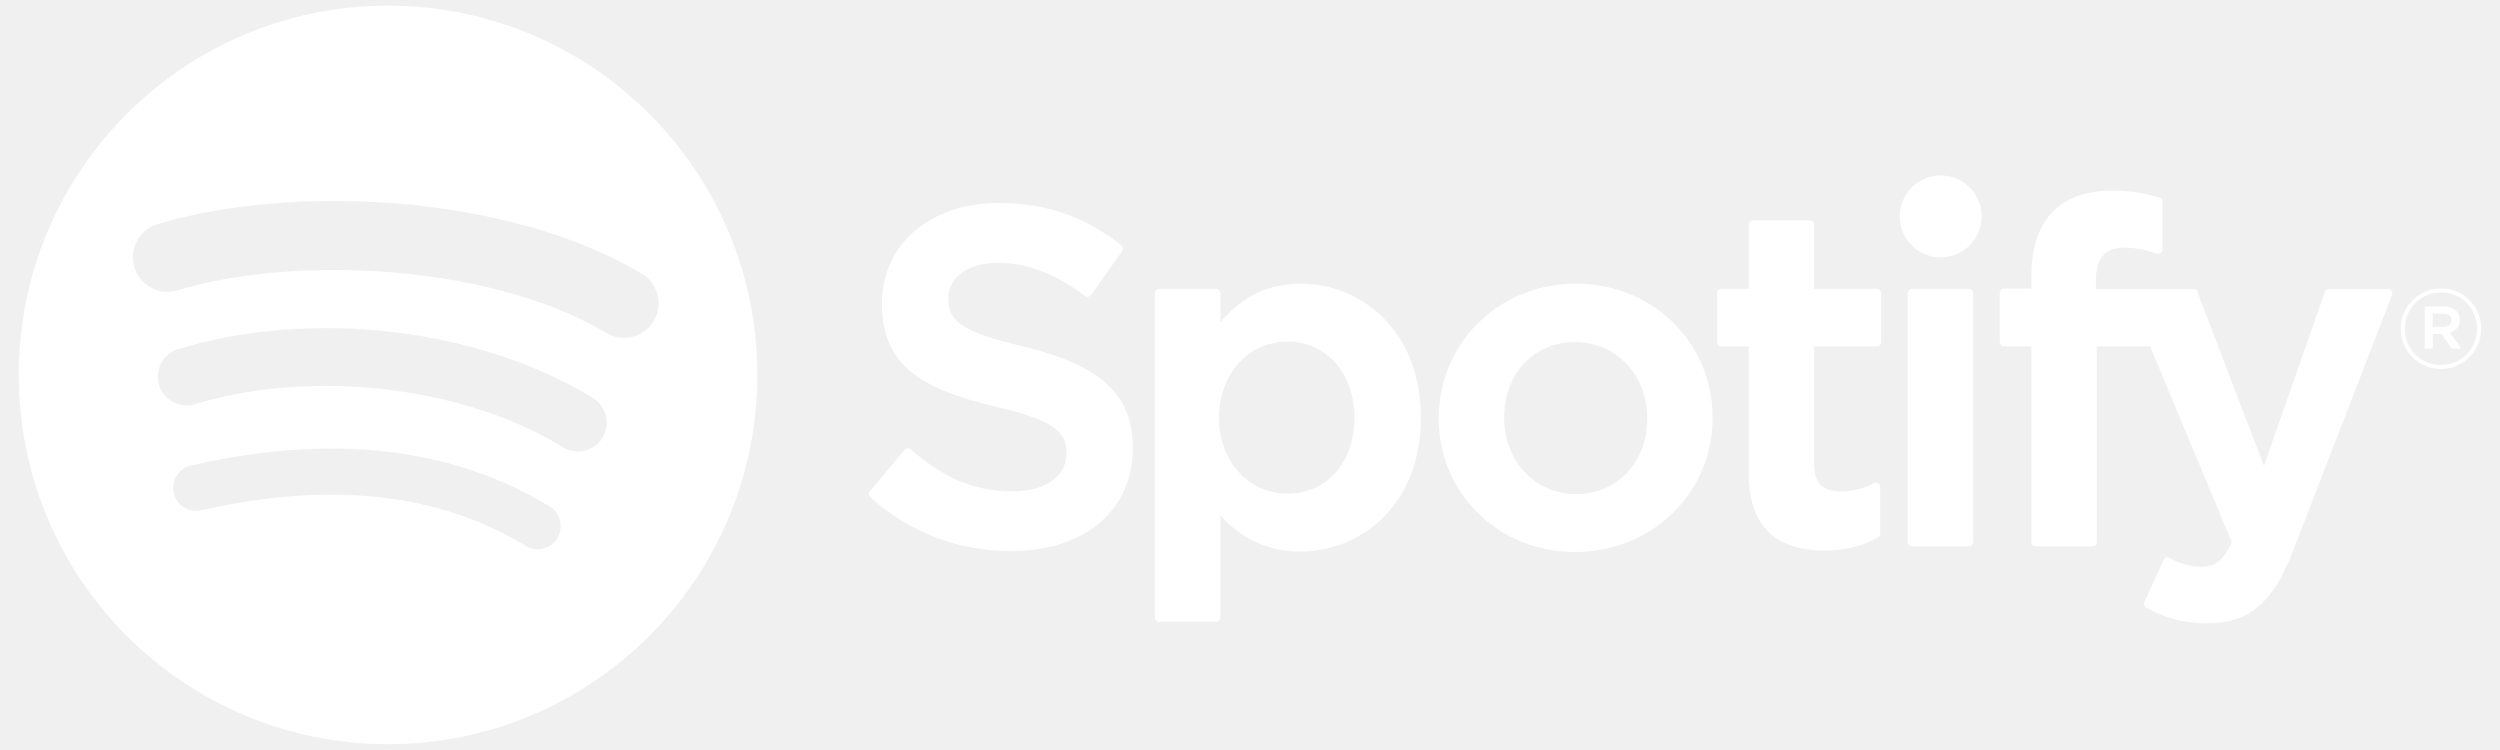
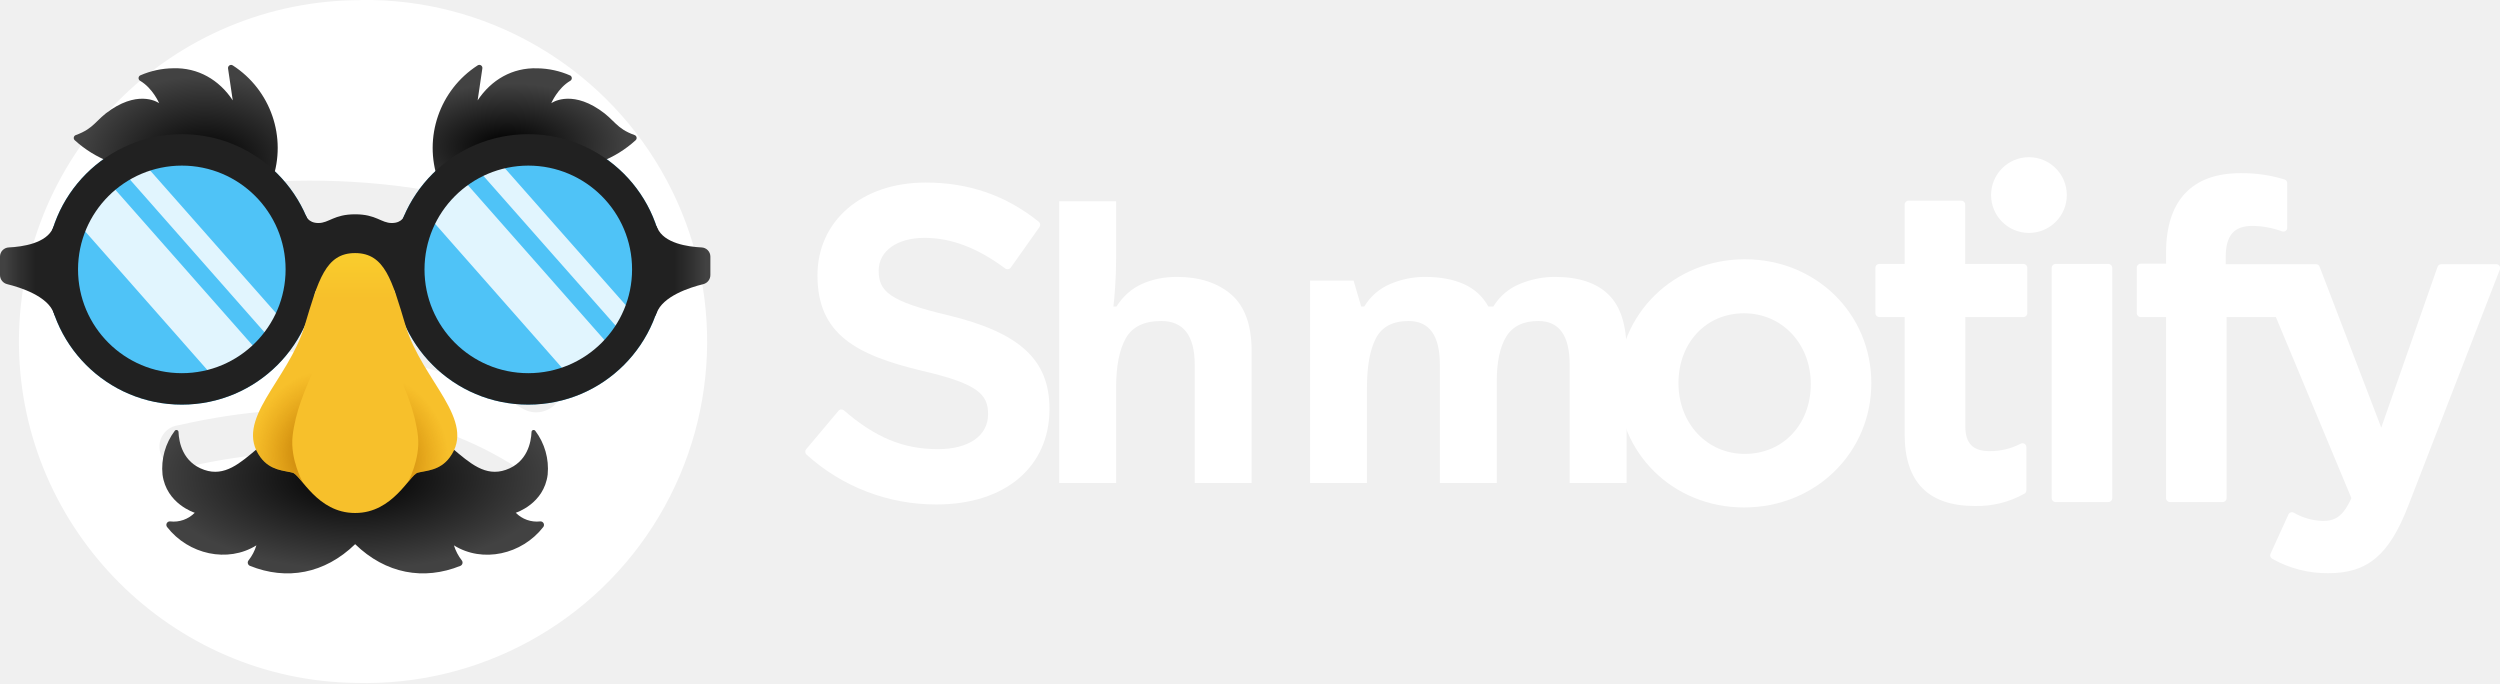
- <svg xmlns="http://www.w3.org/2000/svg" viewBox="0 0 755.907 226.72" height="226.72" width="755.907" xml:space="preserve" id="svg2" version="1.1">
-   <defs id="defs6">
-  </defs>
-   <g transform="matrix(1.333333,0,0,-1.333333,0,226.72)" id="g10">
-     <g transform="scale(0.1)" id="g12">
-       <path id="path14" style="fill:#ffffff;fill-opacity:1;fill-rule:nonzero;stroke:none" d="m 1375.32,945.234 c -269.94,160.306 -715.199,175.046 -972.89,96.836 -41.383,-12.55 -85.141,10.81 -97.68,52.19 -12.539,41.4 10.797,85.13 52.207,97.71 295.813,89.8 787.553,72.45 1098.313,-112.02 37.23,-22.09 49.44,-70.16 27.37,-107.329 -22.08,-37.215 -70.19,-49.484 -107.32,-27.387 z m -8.84,-237.441 c -18.93,-30.734 -59.11,-40.363 -89.8,-21.504 -225.05,138.336 -568.223,178.41 -834.473,97.594 -34.527,-10.434 -70.996,9.031 -81.48,43.496 -10.407,34.527 9.07,70.93 43.535,81.43 304.156,92.291 682.258,47.589 940.738,-111.258 30.69,-18.899 40.35,-59.102 21.48,-89.758 z M 1264.01,479.762 c -15.04,-24.672 -47.18,-32.41 -71.76,-17.371 -196.656,120.187 -444.176,147.339 -735.676,80.75 -28.094,-6.442 -56.086,11.168 -62.496,39.25 -6.433,28.089 11.102,56.078 39.258,62.488 318.996,72.926 592.634,41.539 813.364,-93.34 24.61,-15.027 32.36,-47.18 17.31,-71.777 z M 879.957,1687.63 c -462.492,0 -837.434,-374.92 -837.434,-837.415 0,-462.535 374.942,-837.446 837.434,-837.446 462.513,0 837.433,374.911 837.433,837.446 0,462.495 -374.92,837.415 -837.433,837.415">
-    </path>
-       <path id="path16" style="fill:#ffffff;fill-opacity:1;fill-rule:nonzero;stroke:none" d="m 2320.89,914.539 c -144.59,34.481 -170.34,58.684 -170.34,109.521 0,48.05 45.24,80.37 112.5,80.37 65.2,0 129.84,-24.55 197.63,-75.09 2.05,-1.53 4.62,-2.14 7.15,-1.74 2.53,0.38 4.76,1.76 6.25,3.86 l 70.6,99.52 c 2.9,4.09 2.11,9.75 -1.8,12.88 -80.67,64.73 -171.51,96.2 -277.69,96.2 -156.12,0 -265.17,-93.68 -265.17,-227.74 0,-143.754 94.07,-194.648 256.63,-233.937 138.36,-31.871 161.71,-58.567 161.71,-106.305 0,-52.887 -47.22,-85.769 -123.21,-85.769 -84.39,0 -153.24,28.429 -230.25,95.121 -1.91,1.64 -4.53,2.398 -6.95,2.261 -2.54,-0.211 -4.87,-1.39 -6.49,-3.339 l -79.16,-94.211 c -3.32,-3.911 -2.9,-9.75 0.93,-13.129 89.61,-79.992 199.8,-122.25 318.72,-122.25 168.23,0 276.94,91.929 276.94,234.199 0,120.238 -71.84,186.734 -248,229.578">
-    </path>
-       <path id="path18" style="fill:#ffffff;fill-opacity:1;fill-rule:nonzero;stroke:none" d="m 3071.62,753.391 c 0,-101.532 -62.54,-172.379 -152.09,-172.379 -88.53,0 -155.31,74.066 -155.31,172.379 0,98.297 66.78,172.375 155.31,172.375 88.11,0 152.09,-72.477 152.09,-172.375 z M 2949.5,1057.14 c -72.92,0 -132.73,-28.72 -182.05,-87.57 v 66.24 c 0,5.23 -4.24,9.49 -9.47,9.49 h -129.46 c -5.23,0 -9.46,-4.26 -9.46,-9.49 V 299.789 c 0,-5.23 4.23,-9.488 9.46,-9.488 h 129.46 c 5.23,0 9.47,4.258 9.47,9.488 v 232.32 c 49.33,-55.359 109.15,-82.398 182.05,-82.398 135.49,0 272.65,104.301 272.65,303.68 0,199.422 -137.16,303.749 -272.65,303.749">
-    </path>
-       <path id="path20" style="fill:#ffffff;fill-opacity:1;fill-rule:nonzero;stroke:none" d="m 3573.73,579.949 c -92.81,0 -162.78,74.571 -162.78,173.442 0,99.285 67.55,171.336 160.64,171.336 93.41,0 163.85,-74.567 163.85,-173.504 0,-99.274 -68.01,-171.274 -161.71,-171.274 z m 0,477.191 c -174.49,0 -311.19,-134.363 -311.19,-305.917 0,-169.692 135.76,-302.645 309.05,-302.645 175.11,0 312.23,133.91 312.23,304.813 0,170.328 -136.18,303.749 -310.09,303.749">
-    </path>
-       <path id="path22" style="fill:#ffffff;fill-opacity:1;fill-rule:nonzero;stroke:none" d="m 4256.44,1045.3 h -142.47 v 145.66 c 0,5.23 -4.22,9.48 -9.45,9.48 h -129.45 c -5.24,0 -9.5,-4.25 -9.5,-9.48 V 1045.3 h -62.25 c -5.22,0 -9.43,-4.26 -9.43,-9.49 V 924.543 c 0,-5.227 4.21,-9.484 9.43,-9.484 h 62.25 V 627.141 c 0,-116.352 57.91,-175.34 172.12,-175.34 46.44,0 84.97,9.59 121.28,30.179 2.95,1.649 4.79,4.829 4.79,8.211 v 105.957 c 0,3.274 -1.71,6.352 -4.5,8.071 -2.82,1.769 -6.33,1.859 -9.22,0.429 -24.94,-12.546 -49.05,-18.339 -76,-18.339 -41.53,0 -60.07,18.851 -60.07,61.121 v 267.629 h 142.47 c 5.23,0 9.44,4.257 9.44,9.484 v 111.267 c 0,5.23 -4.21,9.49 -9.44,9.49">
-    </path>
-       <path id="path24" style="fill:#ffffff;fill-opacity:1;fill-rule:nonzero;stroke:none" d="m 4752.81,1044.73 v 17.89 c 0,52.63 20.18,76.1 65.44,76.1 26.99,0 48.67,-5.36 72.95,-13.46 2.99,-0.94 6.11,-0.47 8.54,1.32 2.5,1.79 3.91,4.66 3.91,7.7 v 109.1 c 0,4.17 -2.68,7.86 -6.69,9.08 -25.65,7.63 -58.47,15.47 -107.61,15.47 -119.59,0 -182.79,-67.34 -182.79,-194.67 v -27.4 h -62.2 c -5.22,0 -9.5,-4.25 -9.5,-9.48 V 924.543 c 0,-5.227 4.28,-9.484 9.5,-9.484 h 62.2 V 470.961 c 0,-5.231 4.22,-9.481 9.44,-9.481 h 129.46 c 5.23,0 9.49,4.25 9.49,9.481 v 444.098 h 120.88 L 5061,471.078 c -21.02,-46.648 -41.69,-55.93 -69.91,-55.93 -22.81,0 -46.83,6.813 -71.39,20.25 -2.31,1.274 -5.04,1.481 -7.54,0.711 -2.47,-0.879 -4.55,-2.711 -5.6,-5.121 l -43.88,-96.269 c -2.09,-4.547 -0.31,-9.891 4.07,-12.25 45.81,-24.809 87.17,-35.399 138.27,-35.399 95.6,0 148.44,44.539 195.03,164.34 l 224.61,580.4 c 1.12,2.92 0.79,6.21 -1,8.81 -1.78,2.56 -4.65,4.11 -7.79,4.11 h -134.78 c -4.03,0 -7.65,-2.56 -8.97,-6.35 L 5134.05,644 4982.82,1038.64 c -1.38,3.67 -4.91,6.09 -8.84,6.09 h -221.17">
-    </path>
-       <path id="path26" style="fill:#ffffff;fill-opacity:1;fill-rule:nonzero;stroke:none" d="m 4465.05,1045.3 h -129.47 c -5.23,0 -9.48,-4.26 -9.48,-9.49 V 470.961 c 0,-5.231 4.25,-9.481 9.48,-9.481 h 129.47 c 5.22,0 9.48,4.25 9.48,9.481 v 564.849 c 0,5.23 -4.26,9.49 -9.48,9.49">
-    </path>
-       <path id="path28" style="fill:#ffffff;fill-opacity:1;fill-rule:nonzero;stroke:none" d="m 4400.97,1302.49 c -51.28,0 -92.91,-41.53 -92.91,-92.81 0,-51.32 41.63,-92.89 92.91,-92.89 51.27,0 92.85,41.57 92.85,92.89 0,51.28 -41.58,92.81 -92.85,92.81">
-    </path>
-       <path id="path30" style="fill:#ffffff;fill-opacity:1;fill-rule:nonzero;stroke:none" d="m 5540.49,989.113 h -23.72 v -30.25 h 23.72 c 11.84,0 18.91,5.793 18.91,15.133 0,9.84 -7.07,15.117 -18.91,15.117 z m 15.38,-43.152 25.77,-36.086 h -21.73 l -23.2,33.098 h -19.94 v -33.098 h -18.19 v 95.645 h 42.65 c 22.21,0 36.83,-11.372 36.83,-30.508 0,-15.676 -9.06,-25.258 -22.19,-29.051 z m -20.2,91.379 c -46.67,0 -81.99,-37.09 -81.99,-82.527 0,-45.407 35.07,-82.008 81.51,-82.008 46.66,0 82.01,37.07 82.01,82.527 0,45.408 -35.09,82.008 -81.53,82.008 z m -0.48,-173.649 c -51.24,0 -91.11,41.153 -91.11,91.122 0,49.977 40.39,91.597 91.59,91.597 51.23,0 91.11,-41.15 91.11,-91.078 0,-49.977 -40.36,-91.641 -91.59,-91.641">
-    </path>
+ <svg xmlns="http://www.w3.org/2000/svg" xmlns:xlink="http://www.w3.org/1999/xlink" id="svg2" viewBox="0 0 817.31 223.31">
+   <defs>
+     <style>.cls-1,.cls-2{fill:#fff;}.cls-2{font-size:121.19px;font-family:Gotham-Bold, Gotham;font-weight:700;}.cls-3{fill:#4fc3f7;}.cls-4{fill:#e1f5fe;}.cls-5{fill:url(#Dégradé_sans_nom_4);}.cls-6{fill:url(#Dégradé_sans_nom_3);}.cls-7{fill:url(#Dégradé_sans_nom_4-2);}.cls-8{fill:#212121;}.cls-9{fill:url(#Dégradé_sans_nom_6);}.cls-10{fill:url(#Dégradé_sans_nom_6-2);}.cls-11{fill:url(#Dégradé_sans_nom_7);}.cls-12{fill:url(#Dégradé_sans_nom_9);}.cls-13{fill:url(#Dégradé_sans_nom_9-2);}</style>
+     <radialGradient id="Dégradé_sans_nom_4" cx="102.22" cy="-1137.66" r="65.13" gradientTransform="matrix(1, 0, 0, -0.46, 0, -76.46)" gradientUnits="userSpaceOnUse">
+       <stop offset="0.03" />
+       <stop offset="1" stop-color="#424242" />
+     </radialGradient>
+     <radialGradient id="Dégradé_sans_nom_3" cx="54.51" cy="-456.88" r="42.49" gradientTransform="matrix(1, 0.01, 0, -0.68, -1.11, 32.35)" gradientUnits="userSpaceOnUse">
+       <stop offset="0.03" />
+       <stop offset="0.97" stop-color="#424242" />
+     </radialGradient>
+     <radialGradient id="Dégradé_sans_nom_4-2" cx="-1161.91" cy="-807.14" r="39.37" gradientTransform="matrix(-1, 0.01, 0, -0.52, -1010.08, -69.74)" xlink:href="#Dégradé_sans_nom_4" />
+     <linearGradient id="Dégradé_sans_nom_6" x1="197.9" y1="-151.08" x2="217.49" y2="-151.08" gradientTransform="matrix(1, 0, 0, -1, 0, 228)" gradientUnits="userSpaceOnUse">
+       <stop offset="0.45" stop-color="#212121" />
+       <stop offset="0.75" stop-color="#323232" />
+       <stop offset="0.97" stop-color="#424242" />
+     </linearGradient>
+     <linearGradient id="Dégradé_sans_nom_6-2" x1="-1171.45" y1="-151.08" x2="-1151.87" y2="-151.08" gradientTransform="translate(-1164.79 228) rotate(180)" xlink:href="#Dégradé_sans_nom_6" />
+     <linearGradient id="Dégradé_sans_nom_7" x1="102.26" y1="-90.69" x2="102.26" y2="-160.11" gradientTransform="matrix(1, 0, 0, -1, 0, 228)" gradientUnits="userSpaceOnUse">
+       <stop offset="0.5" stop-color="#fde030" />
+       <stop offset="1" stop-color="#f7c02b" />
+     </linearGradient>
+     <radialGradient id="Dégradé_sans_nom_9" cx="280.89" cy="79.56" r="22.16" gradientTransform="matrix(0.96, 0.27, 0.32, -1.14, -204.64, 452.69)" gradientUnits="userSpaceOnUse">
+       <stop offset="0" stop-color="#b36e00" />
+       <stop offset="0.71" stop-color="#c77b00" stop-opacity="0.29" />
+       <stop offset="1" stop-color="#d18100" stop-opacity="0" />
+     </radialGradient>
+     <radialGradient id="Dégradé_sans_nom_9-2" cx="-899.49" cy="-203.95" r="22.16" gradientTransform="matrix(-0.96, 0.27, -0.32, -1.14, -818.27, 449.56)" xlink:href="#Dégradé_sans_nom_9" />
+   </defs>
+   <g id="g10">
+     <g id="g12">
+       <path id="path14" class="cls-1" d="M170.05,389.6c-36-21.38-95.35-23.34-129.71-12.91a10.45,10.45,0,0,1-6.07-20c39.44-12,105-9.66,146.44,14.94a10.44,10.44,0,0,1-10.66,18Zm-1.17,31.66a8.72,8.72,0,0,1-12,2.86c-30-18.44-75.76-23.78-111.26-13a8.71,8.71,0,0,1-5.06-16.66c40.55-12.3,91-6.34,125.43,14.84a8.72,8.72,0,0,1,2.87,12Zm-13.67,30.4a7,7,0,0,1-9.56,2.32c-26.23-16-59.23-19.65-98.09-10.77a7,7,0,1,1-3.1-13.57c42.53-9.72,79-5.53,108.45,12.45A7,7,0,0,1,155.21,451.66Zm-51.2-161A111.66,111.66,0,0,0-7.64,403.87c.84,60.14,49.93,109.22,110.07,110A111.66,111.66,0,1,0,104,290.61" transform="translate(13.84 -290.61)" />
+       <path id="path16" class="cls-1" d="M296.13,393.69c-19.28-4.6-22.71-7.82-22.71-14.6,0-6.41,6-10.72,15-10.72,8.69,0,17.31,3.27,26.35,10a1.25,1.25,0,0,0,1,.24,1.3,1.3,0,0,0,.84-.52L326,364.83a1.27,1.27,0,0,0-.24-1.72c-10.76-8.63-22.87-12.82-37-12.82-20.81,0-35.35,12.49-35.35,30.36,0,19.17,12.54,26,34.22,31.19,18.44,4.25,21.56,7.81,21.56,14.18,0,7.05-6.3,11.43-16.43,11.43-11.25,0-20.43-3.79-30.7-12.68a1.34,1.34,0,0,0-.93-.3,1.24,1.24,0,0,0-.86.45l-10.56,12.56a1.26,1.26,0,0,0,.13,1.75,62.94,62.94,0,0,0,42.49,16.3c22.43,0,36.93-12.26,36.93-31.23,0-16-9.58-24.9-33.07-30.61" transform="translate(13.84 -290.61)" />
+       <path id="path20" class="cls-1" d="M556.59,439c-12.37,0-21.7-9.95-21.7-23.13s9-22.84,21.42-22.84,21.84,9.94,21.84,23.13S569.08,439,556.59,439Zm0-63.63c-23.26,0-41.49,17.92-41.49,40.79,0,22.63,18.1,40.35,41.21,40.35,23.34,0,41.63-17.85,41.63-40.64s-18.16-40.5-41.35-40.5" transform="translate(13.84 -290.61)" />
+       <path id="path22" class="cls-1" d="M647.62,376.9h-19V357.48a1.26,1.26,0,0,0-1.26-1.27H610.1a1.27,1.27,0,0,0-1.26,1.27V376.9h-8.3a1.25,1.25,0,0,0-1.26,1.26V393a1.27,1.27,0,0,0,1.26,1.27h8.3v38.38c0,15.52,7.72,23.38,22.94,23.38A31.58,31.58,0,0,0,648,452a1.26,1.26,0,0,0,.63-1.1V436.79a1.27,1.27,0,0,0-1.83-1.14,21.66,21.66,0,0,1-10.13,2.45c-5.54,0-8-2.52-8-8.15V394.27h19a1.27,1.27,0,0,0,1.26-1.26V378.16a1.26,1.26,0,0,0-1.26-1.26" transform="translate(13.84 -290.61)" />
+       <path id="path24" class="cls-1" d="M713.8,377v-2.39c0-7,2.69-10.15,8.73-10.15a29.05,29.05,0,0,1,9.72,1.8,1.28,1.28,0,0,0,1.14-.18,1.23,1.23,0,0,0,.52-1V350.49a1.25,1.25,0,0,0-.89-1.21,47.28,47.28,0,0,0-14.35-2.06c-15.94,0-24.37,9-24.37,25.95v3.65H686a1.27,1.27,0,0,0-1.27,1.27V393a1.27,1.27,0,0,0,1.27,1.27h8.29v59.21a1.27,1.27,0,0,0,1.27,1.26h17.25a1.26,1.26,0,0,0,1.27-1.26V394.27H730.2l24.69,59.19c-2.8,6.22-5.56,7.46-9.32,7.46a20,20,0,0,1-9.52-2.7,1.26,1.26,0,0,0-1.75.59l-5.85,12.83a1.27,1.27,0,0,0,.54,1.64A36.46,36.46,0,0,0,747.43,478c12.75,0,19.79-5.94,26-21.92l30-77.38a1.25,1.25,0,0,0-1.17-1.72h-18a1.28,1.28,0,0,0-1.2.84l-18.41,52.59-20.16-52.62a1.26,1.26,0,0,0-1.18-.81H713.8" transform="translate(13.84 -290.61)" />
+       <path id="path26" class="cls-1" d="M675.43,376.9H658.17a1.26,1.26,0,0,0-1.26,1.26v75.32a1.25,1.25,0,0,0,1.26,1.26h17.26a1.26,1.26,0,0,0,1.27-1.26V378.16a1.27,1.27,0,0,0-1.27-1.26" transform="translate(13.84 -290.61)" />
+       <path id="path28" class="cls-1" d="M649.47,342a12.38,12.38,0,1,0,12.38,12.38A12.38,12.38,0,0,0,649.47,342" transform="translate(13.84 -290.61)" />
    </g>
+     <text class="cls-2" transform="translate(336.54 157.9) scale(1.03 1)">hm</text>
+     <circle class="cls-3" cx="59.44" cy="88.07" r="44.21" />
+     <circle class="cls-3" cx="172.71" cy="88.07" r="44.21" />
+     <path class="cls-4" d="M25.09,345.28l5.18-4.57,49,55.52L74,400.8Z" transform="translate(13.84 -290.61)" />
+     <path class="cls-4" d="M20.76,349.11l-12,11.2,48.94,55.53,12-11.22Z" transform="translate(13.84 -290.61)" />
+     <path class="cls-4" d="M141.69,345.27l5.19-4.57,49,55.52-5.19,4.57Z" transform="translate(13.84 -290.61)" />
+     <path class="cls-4" d="M137.34,349.11l-12,11.2,48.94,55.53,12-11.22Z" transform="translate(13.84 -290.61)" />
+     <path class="cls-5" d="M165.21,445.76a20.53,20.53,0,0,0-4.05-14.3.68.68,0,0,0-1.23.36c-.14,3.29-1.31,9.94-8.41,12.4C138.1,448.88,131.45,426.16,112,428a14.09,14.09,0,0,0-9.77,5l0,0,0,0a14.05,14.05,0,0,0-9.77-5C73,426.16,66.33,448.88,52.93,444.22c-7.1-2.46-8.28-9.11-8.41-12.4a.68.68,0,0,0-1.23-.36,20.44,20.44,0,0,0-4,14.3c1.26,9.63,10.54,12.48,10.54,12.48a9.7,9.7,0,0,1-8.05,2.83,1.14,1.14,0,0,0-1,1.83c7,9,19.83,11.84,29.2,6a14.9,14.9,0,0,1-2.58,4.93,1.15,1.15,0,0,0,.47,1.77c12,4.83,24.41,2.62,34.4-7.09,10,9.71,22.44,11.92,34.41,7.09a1.16,1.16,0,0,0,.46-1.77,15.31,15.31,0,0,1-2.58-4.93c9.36,5.87,22.22,3,29.21-6a1.14,1.14,0,0,0-1-1.83,9.68,9.68,0,0,1-8-2.83S164,455.39,165.21,445.76Z" transform="translate(13.84 -290.61)" />
+     <path class="cls-6" d="M31.93,317c4.16,2.42,6.26,7.35,6.26,7.35s-5.95-4.41-15.68,2.06c-5.2,3.45-5.39,6.13-11.57,8.36a1,1,0,0,0-.35,1.68,36.38,36.38,0,0,0,11.46,7.08c7.12,2.62,14.38-1.21,21.74-1.44,9.86-.33,22.62,2.46,31.38,7.43A32.13,32.13,0,0,0,62.27,312a1,1,0,0,0-1.4.28,1,1,0,0,0-.16.71l1.54,10.43c-4.43-6.72-11.38-10.76-19.48-10.49A27.6,27.6,0,0,0,32,315.26,1,1,0,0,0,31.93,317Z" transform="translate(13.84 -290.61)" />
+     <path class="cls-7" d="M172.64,317c-4.16,2.42-6.26,7.35-6.26,7.35s6-4.41,15.67,2.06c5.2,3.45,5.39,6.13,11.57,8.36a1,1,0,0,1,.35,1.68,36.27,36.27,0,0,1-11.46,7.08c-7.12,2.62-14.38-1.21-21.73-1.44-9.86-.33-22.63,2.46-31.39,7.43A32.13,32.13,0,0,1,142.29,312a1,1,0,0,1,1.56,1l-1.54,10.43c4.43-6.72,11.38-10.76,19.49-10.49a27.64,27.64,0,0,1,10.82,2.37A1,1,0,0,1,172.64,317Z" transform="translate(13.84 -290.61)" />
+     <path class="cls-8" d="M45.6,344.75a33.93,33.93,0,1,1-33.93,33.93A34,34,0,0,1,45.6,344.75m0-10.28a44.21,44.21,0,1,0,44.21,44.21A44.21,44.21,0,0,0,45.6,334.47Z" transform="translate(13.84 -290.61)" />
+     <path class="cls-8" d="M158.87,344.75a33.93,33.93,0,1,1-33.93,33.93,34,34,0,0,1,33.93-33.93m0-10.28a44.21,44.21,0,1,0,44.21,44.21A44.22,44.22,0,0,0,158.87,334.47Z" transform="translate(13.84 -290.61)" />
+     <path class="cls-9" d="M200.81,393c2-5.6,10.93-8.43,15.25-9.49a3.06,3.06,0,0,0,2.34-3V374.5a3,3,0,0,0-2.9-3c-4.35-.21-12.31-1.31-14.44-6.39C198,357.94,198.21,400.48,200.81,393Z" transform="translate(13.84 -290.61)" />
+     <path class="cls-8" d="M118.44,361s-.66,2.52-4.18,2.52-5.07-2.85-12-2.85-8.53,2.85-12,2.85S86.13,361,86.13,361c-1.08-.66-.48,11.68-.48,11.68.36,1.22,2.42,13.23,3.56,13.38,0,0,4.72-8.29,13.07-8.39,8.34.1,13.08,8.39,13.08,8.39,1.13-.15,3.19-12.16,3.56-13.38C118.92,372.67,119.5,360.33,118.44,361Z" transform="translate(13.84 -290.61)" />
+     <path class="cls-10" d="M3.76,393c-2-5.6-10.94-8.43-15.25-9.49a3.06,3.06,0,0,1-2.35-3V374.5a3,3,0,0,1,2.91-3c4.35-.21,12.3-1.31,14.44-6.39C6.53,357.94,6.36,400.48,3.76,393Z" transform="translate(13.84 -290.61)" />
+     <path class="cls-11" d="M118.78,397.15c-4.46-14.93-6.83-23.76-16.46-23.8h-.11c-9.61,0-12,8.87-16.47,23.8-5.39,17.94-23.39,30.82-14.4,43,3.24,4.35,7.72,4.27,10.46,5s8,13.17,20.41,13.17h.11c12.36,0,17.72-12.46,20.41-13.17s7.22-.62,10.46-5C142.18,428,124.17,415.09,118.78,397.15Z" transform="translate(13.84 -290.61)" />
+     <path class="cls-12" d="M89.29,410.47c3.37-7.14,4.25-19.81,4.25-19.81A141.3,141.3,0,0,0,84,403.4c-1.29,1.89-3.81,5.93-5.29,8.42-5.9,9.95-13.66,19.77-7.34,28.28,3.23,4.35,7.72,4.28,10.45,5,.83.21,1.91,1.52,3.34,3.23,0,0-4.22-7.52-3.34-15.23S85.92,417.61,89.29,410.47Z" transform="translate(13.84 -290.61)" />
+     <path class="cls-13" d="M115.34,410.47c-3.37-7.14-4.26-19.81-4.26-19.81a141.3,141.3,0,0,1,9.53,12.74c1.29,1.89,3.81,5.93,5.3,8.42,5.89,9.95,13.65,19.77,7.33,28.28-3.23,4.35-7.72,4.28-10.45,5-.83.21-1.91,1.52-3.33,3.23,0,0,4.21-7.52,3.33-15.23S118.71,417.61,115.34,410.47Z" transform="translate(13.84 -290.61)" />
  </g>
</svg>
